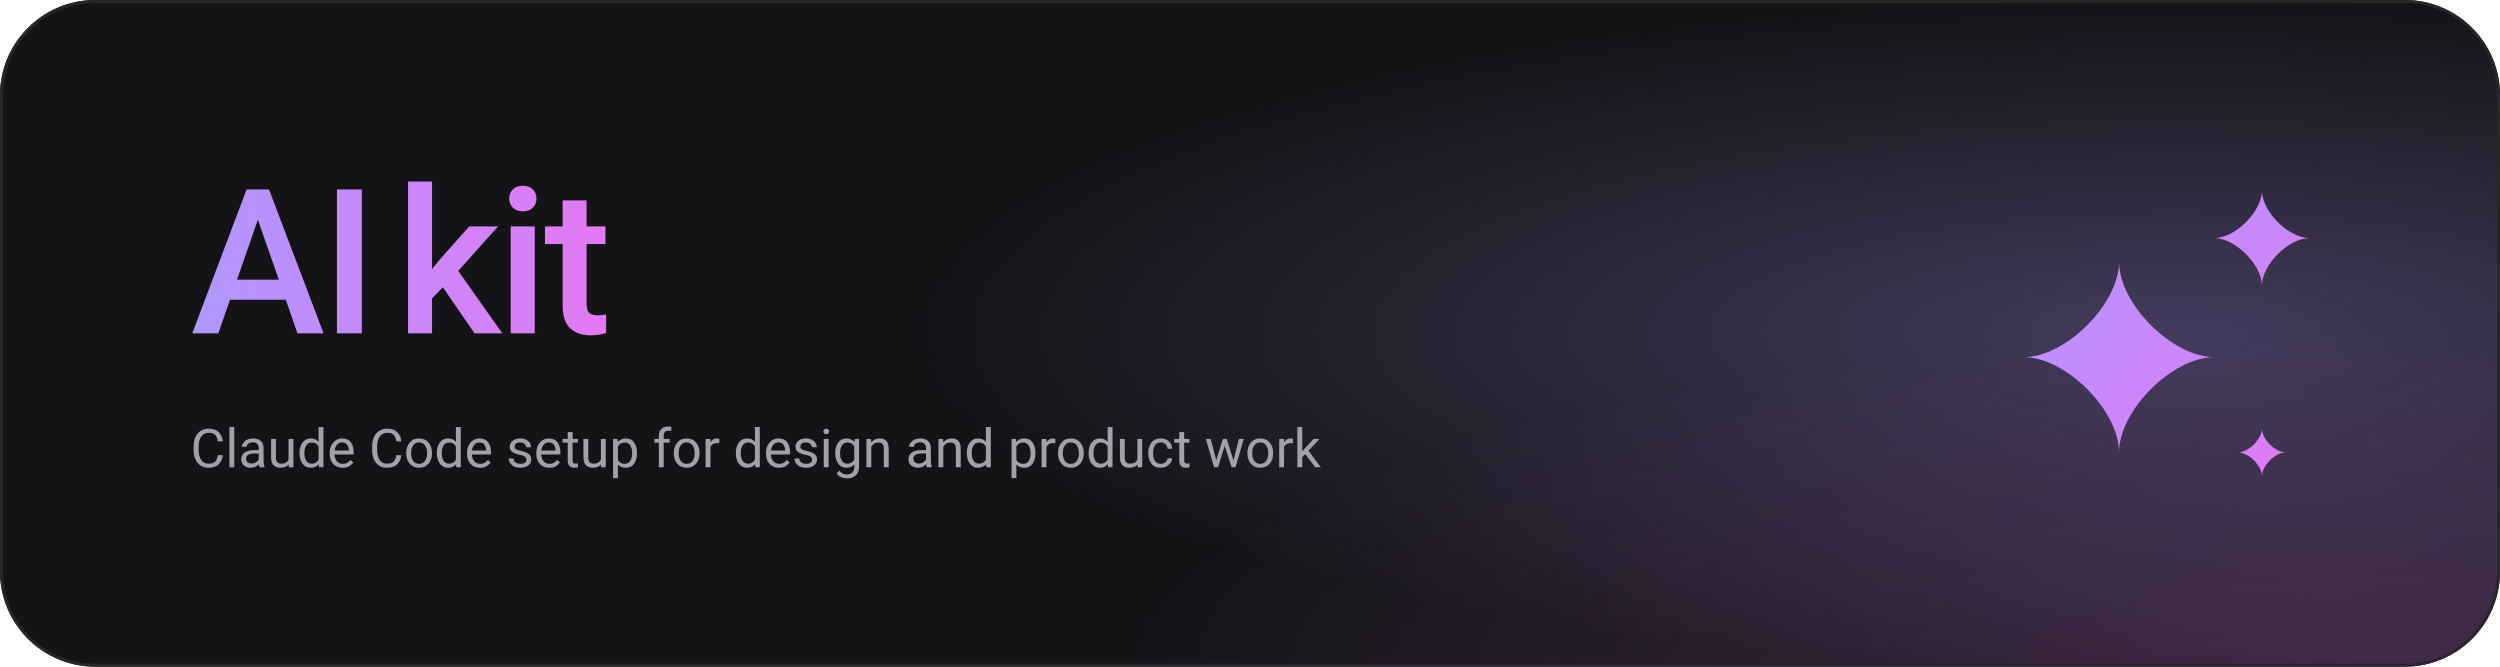
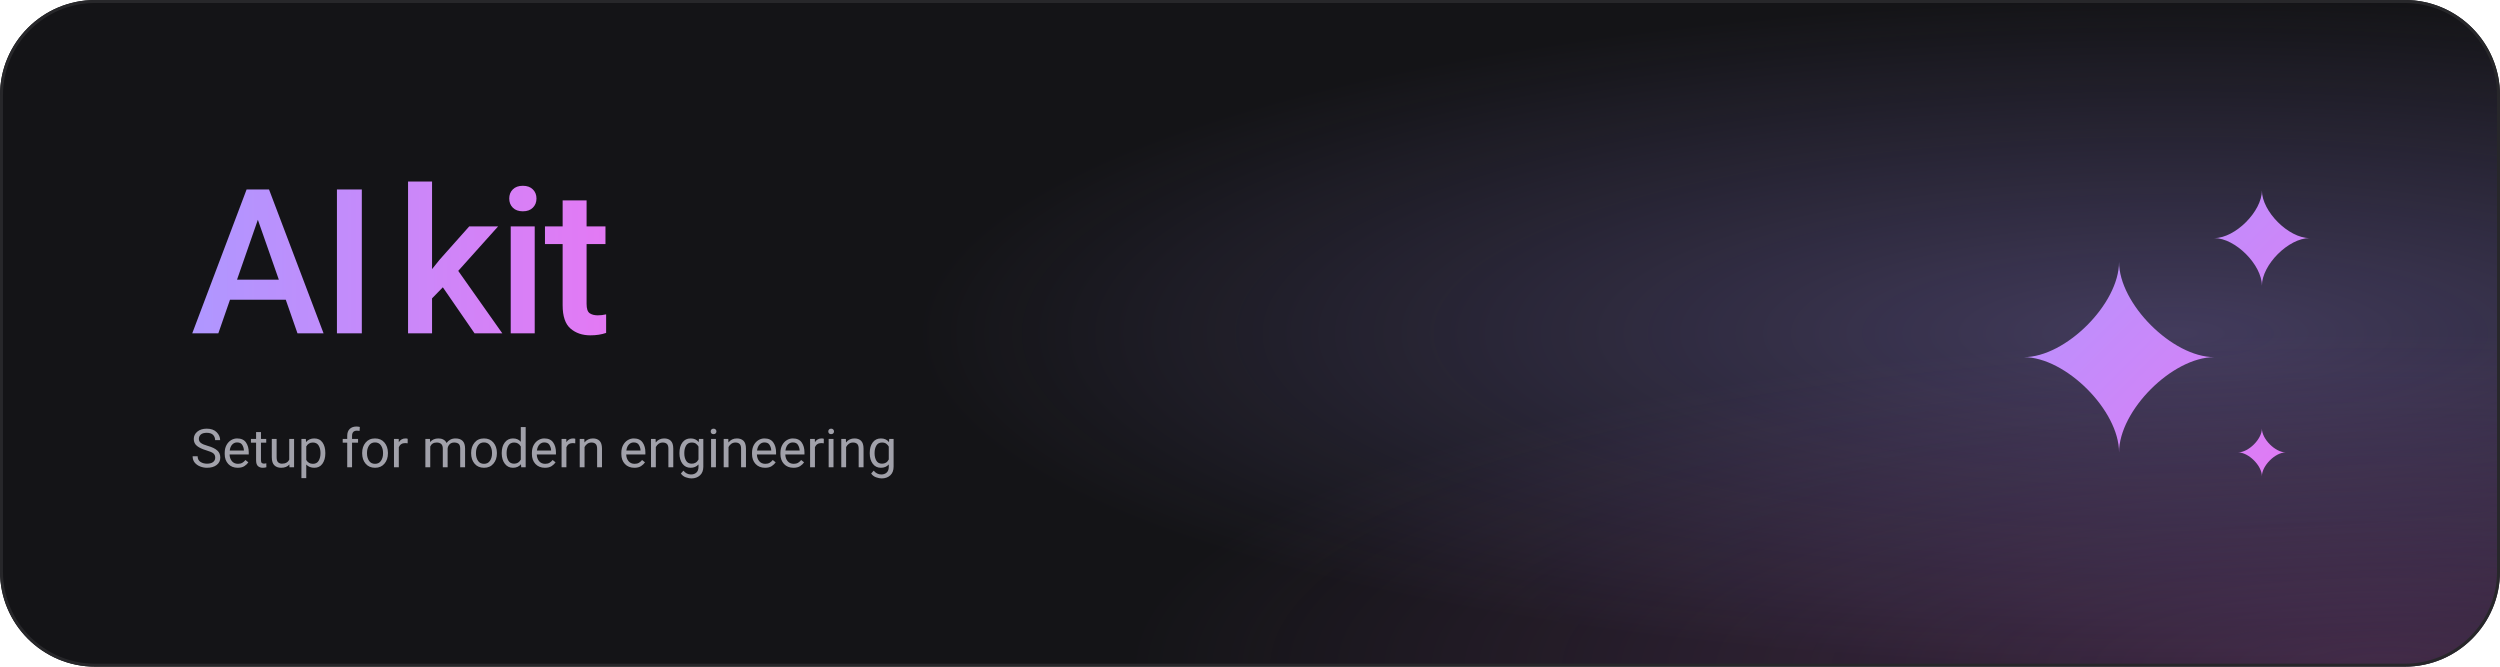
<svg xmlns="http://www.w3.org/2000/svg" width="840" height="224" viewBox="0 0 840 224" role="img" aria-labelledby="title desc">
  <defs>
    <radialGradient id="glow" cx="0.867" cy="0.5" r="0.5">
      <stop offset="0" stop-color="#AF97FF" stop-opacity="0.3" />
      <stop offset="1" stop-color="#AF97FF" stop-opacity="0" />
    </radialGradient>
    <radialGradient id="glow-end" cx="0.95" cy="1" r="0.5">
      <stop offset="0" stop-color="#E379F4" stop-opacity="0.22" />
      <stop offset="1" stop-color="#E379F4" stop-opacity="0" />
    </radialGradient>
    <linearGradient id="name" x1="0" y1="0" x2="1" y2="0">
      <stop offset="0" stop-color="#AF97FF" />
      <stop offset="1" stop-color="#E379F4" />
    </linearGradient>
    <linearGradient id="motif" gradientUnits="userSpaceOnUse" x1="680" y1="64" x2="776" y2="160">
      <stop offset="0" stop-color="#AF97FF" />
      <stop offset="1" stop-color="#E379F4" />
    </linearGradient>
  </defs>
  <rect width="840" height="224" rx="32" fill="#141417" />
  <rect width="840" height="224" rx="32" fill="url(#glow)" />
  <rect width="840" height="224" rx="32" fill="url(#glow-end)" />
  <rect x="0.5" y="0.5" width="839" height="223" rx="31.5" fill="none" stroke="#27272A" />
  <g font-family="-apple-system, BlinkMacSystemFont, 'Segoe UI', Roboto, Helvetica, Arial, sans-serif">
    <text x="64" y="112" fill="url(#name)" font-size="68" font-weight="500" letter-spacing="-1.5">AI<tspan dx="6">kit</tspan>
    </text>
-     <text x="64" y="157" fill="#A1A1AA" font-size="18">Claude Code setup for design and product work</text>
+     <text x="64" y="157" fill="#A1A1AA" font-size="18">Setup for modern engineering</text>
  </g>
  <g fill="url(#motif)">
    <path d="M712 88C712 102.08 729.92 120 744 120C729.92 120 712 137.92 712 152C712 137.92 694.08 120 680 120C694.08 120 712 102.08 712 88Z" />
    <path d="M760 64C760 71.04 768.96 80 776 80C768.96 80 760 88.96 760 96C760 88.96 751.04 80 744 80C751.04 80 760 71.04 760 64Z" />
    <path d="M760 144C760 147.52 764.48 152 768 152C764.48 152 760 156.48 760 160C760 156.48 755.52 152 752 152C755.52 152 760 147.52 760 144Z" />
  </g>
</svg>
